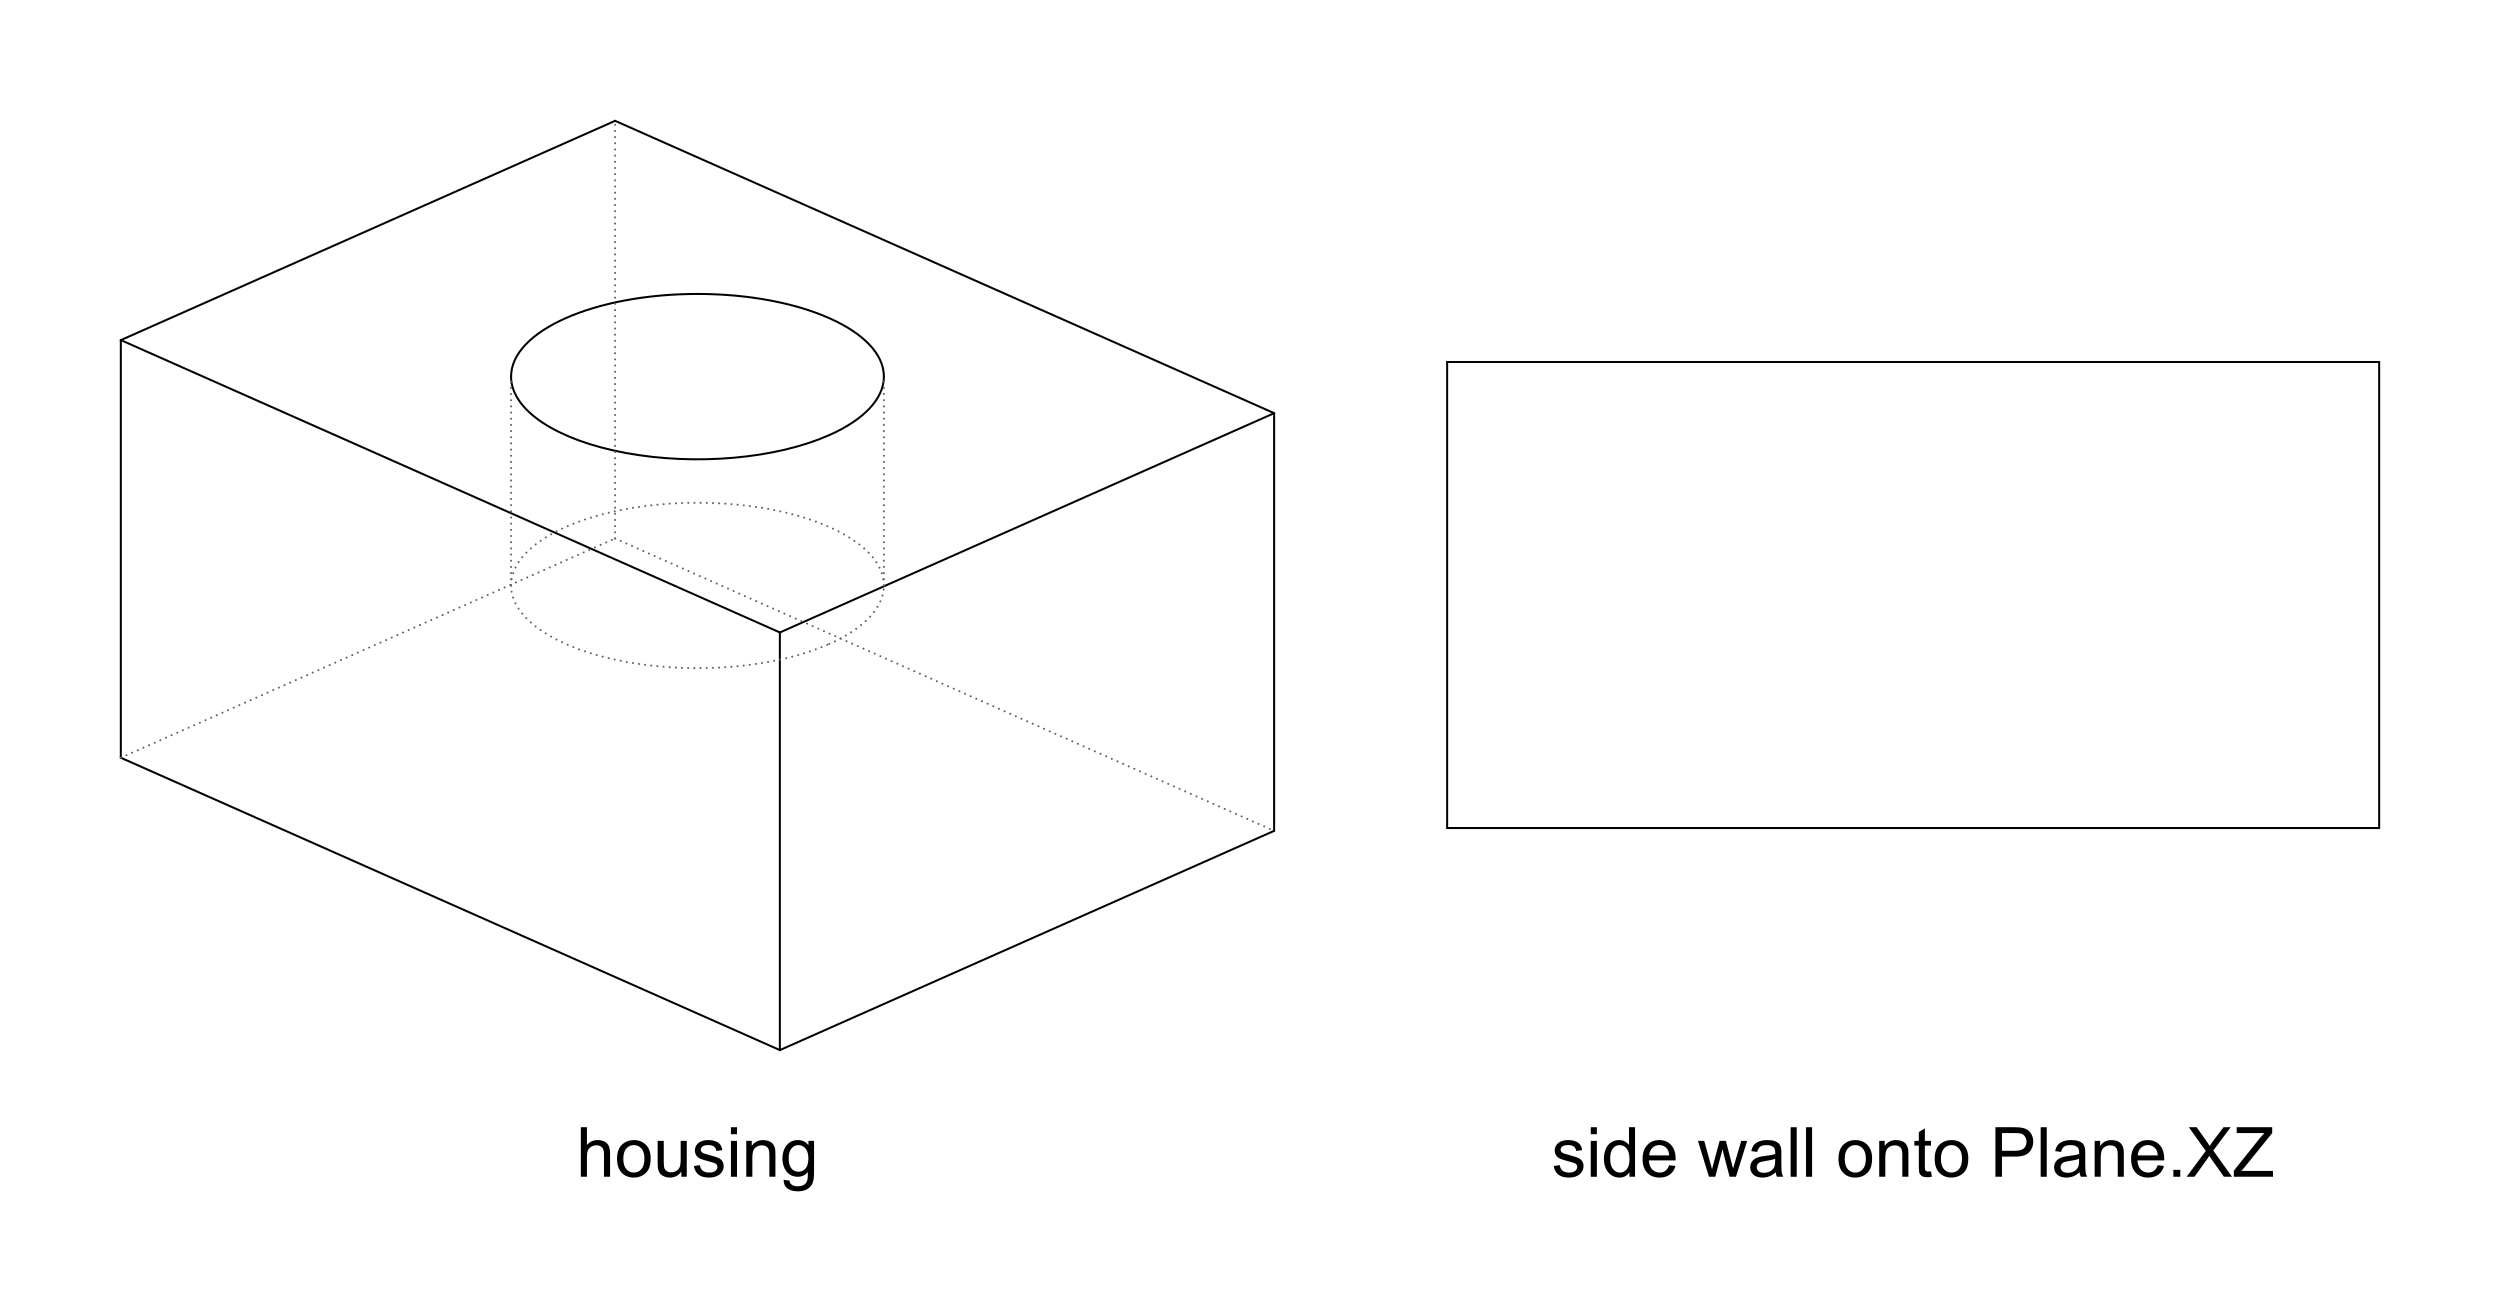
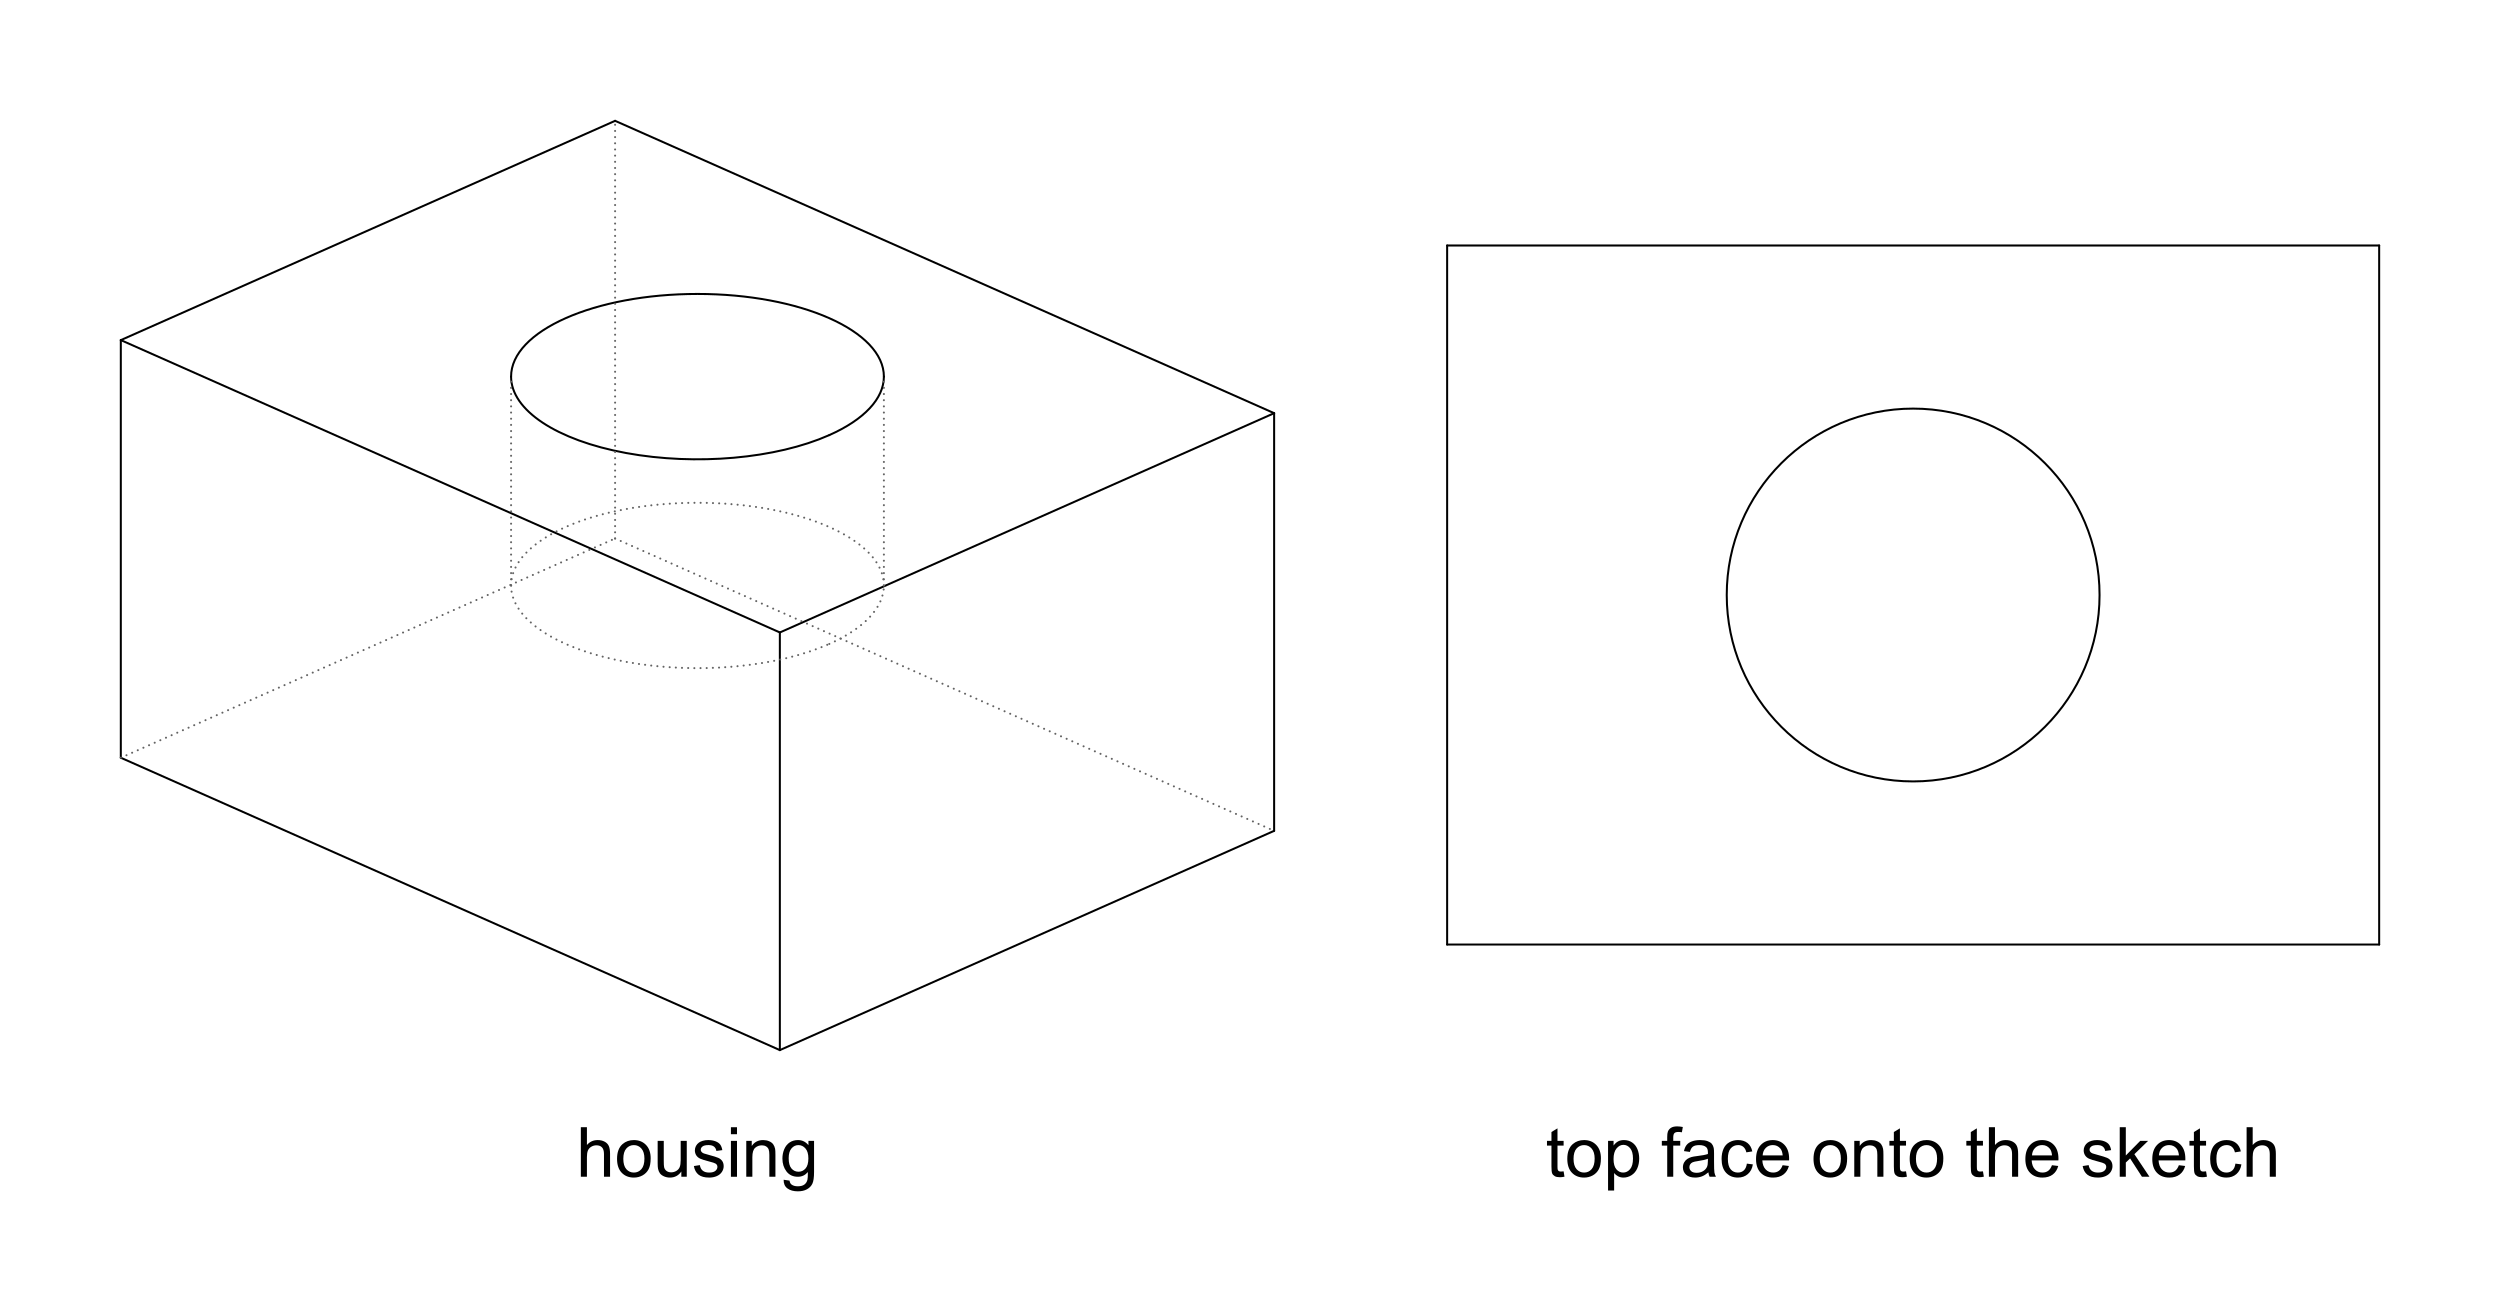
<svg xmlns="http://www.w3.org/2000/svg" width="110.7mm" height="58.102mm" viewBox="-5.185 -25.536 107.293 56.313" version="1.1">
  <g transform="scale(1,-1)" stroke-linecap="round">
    <g fill="none" stroke="rgb(0,0,0)" stroke-width="0.087" id="Visible">
      <line x1="0.0" y1="-6.984" x2="0.0" y2="10.94" />
      <line x1="0.0" y1="-6.984" x2="28.284" y2="-19.531" />
      <line x1="0.0" y1="10.94" x2="21.213" y2="20.351" />
      <line x1="0.0" y1="10.94" x2="28.284" y2="-1.607" />
      <path d="M 16.749,9.372 A 8.0,3.549 2.0689646489062137e-16 0,1 30.406,6.863" />
      <path d="M 32.749,9.372 A 8.0,3.549 2.0689646489062137e-16 0,1 16.749,9.372" />
      <line x1="21.213" y1="20.351" x2="49.497" y2="7.804" />
      <line x1="28.284" y1="-19.531" x2="28.284" y2="-1.607" />
      <line x1="28.284" y1="-19.531" x2="49.497" y2="-10.121" />
      <line x1="28.284" y1="-1.607" x2="49.497" y2="7.804" />
      <path d="M 30.406,6.863 A 8.0,3.549 2.0689646489062137e-16 0,1 32.749,9.372" />
      <line x1="49.497" y1="-10.121" x2="49.497" y2="7.804" />
-       <line x1="56.922" y1="-10.0" x2="56.922" y2="10.0" />
-       <line x1="56.922" y1="-10.0" x2="96.922" y2="-10.0" />
-       <line x1="56.922" y1="10.0" x2="96.922" y2="10.0" />
-       <line x1="96.922" y1="-10.0" x2="96.922" y2="10.0" />
+       <line x1="56.922" y1="-15.0" x2="56.922" y2="15.0" />
+       <line x1="56.922" y1="-15.0" x2="96.922" y2="-15.0" />
+       <line x1="56.922" y1="15.0" x2="96.922" y2="15.0" />
+       <circle cx="76.922" cy="0.0" r="8.0" />
+       <line x1="96.922" y1="-15.0" x2="96.922" y2="15.0" />
    </g>
    <g fill="none" stroke="rgb(99,99,99)" stroke-width="0.087" id="Hidden" stroke-dasharray="0.002 0.263">
      <line x1="0.0" y1="-6.984" x2="21.213" y2="2.426" />
      <line x1="16.749" y1="0.41" x2="16.749" y2="9.372" />
      <path d="M 16.749,0.41 A 8.0,3.549 2.0689646489062137e-16 0,1 30.406,-2.1" />
      <path d="M 32.749,0.41 A 8.0,3.549 2.0689646489062137e-16 0,1 16.749,0.41" />
      <line x1="21.213" y1="2.426" x2="21.213" y2="20.351" />
      <line x1="21.213" y1="2.426" x2="49.497" y2="-10.121" />
      <path d="M 30.406,-2.1 A 8.0,3.549 2.0689646489062137e-16 0,1 32.749,0.41" />
      <line x1="32.749" y1="0.41" x2="32.749" y2="9.372" />
    </g>
    <g fill="rgb(0,0,0)" stroke="none" stroke-width="0.087" id="Text">
      <path d="M 19.743,-24.967 L 20.004,-24.967 L 20.004,-24.124 Q 20.004,-23.943 20.047,-23.84 Q 20.091,-23.737 20.193,-23.677 Q 20.295,-23.617 20.411,-23.617 Q 20.567,-23.617 20.651,-23.706 Q 20.736,-23.795 20.736,-23.991 L 20.736,-24.967 L 20.997,-24.967 L 20.997,-23.991 Q 20.997,-23.765 20.943,-23.646 Q 20.889,-23.527 20.762,-23.46 Q 20.636,-23.392 20.465,-23.392 Q 20.187,-23.392 20.004,-23.604 L 20.004,-22.841 L 19.743,-22.841 L 19.743,-24.967" />
      <path d="M 21.535,-23.563 Q 21.297,-23.769 21.297,-24.197 Q 21.297,-24.587 21.497,-24.794 Q 21.696,-25.002 22.02,-25.002 Q 22.221,-25.002 22.392,-24.908 Q 22.562,-24.813 22.651,-24.643 Q 22.74,-24.472 22.74,-24.175 Q 22.74,-23.808 22.539,-23.6 Q 22.337,-23.392 22.02,-23.392 Q 21.734,-23.392 21.535,-23.563 M 21.695,-24.64 Q 21.566,-24.493 21.566,-24.197 Q 21.566,-23.901 21.695,-23.755 Q 21.824,-23.608 22.02,-23.608 Q 22.212,-23.608 22.342,-23.755 Q 22.472,-23.903 22.472,-24.188 Q 22.472,-24.491 22.343,-24.639 Q 22.214,-24.787 22.02,-24.787 Q 21.824,-24.787 21.695,-24.64" />
      <path d="M 24.056,-24.967 L 24.289,-24.967 L 24.289,-23.427 L 24.028,-23.427 L 24.028,-24.252 Q 24.028,-24.449 23.985,-24.553 Q 23.942,-24.657 23.84,-24.717 Q 23.737,-24.777 23.619,-24.777 Q 23.502,-24.777 23.422,-24.718 Q 23.342,-24.66 23.317,-24.557 Q 23.302,-24.486 23.302,-24.281 L 23.302,-23.427 L 23.04,-23.427 L 23.04,-24.381 Q 23.04,-24.548 23.056,-24.625 Q 23.08,-24.739 23.137,-24.818 Q 23.194,-24.897 23.312,-24.95 Q 23.431,-25.002 23.567,-25.002 Q 23.876,-25.002 24.056,-24.741 L 24.056,-24.967" />
      <path d="M 24.852,-24.467 L 24.594,-24.507 Q 24.637,-24.752 24.794,-24.877 Q 24.952,-25.002 25.252,-25.002 Q 25.433,-25.002 25.577,-24.939 Q 25.72,-24.876 25.796,-24.76 Q 25.873,-24.645 25.873,-24.515 Q 25.873,-24.381 25.81,-24.291 Q 25.748,-24.201 25.638,-24.154 Q 25.529,-24.107 25.252,-24.033 Q 25.061,-23.981 25.021,-23.966 Q 24.953,-23.939 24.921,-23.897 Q 24.889,-23.856 24.889,-23.805 Q 24.889,-23.726 24.966,-23.666 Q 25.043,-23.607 25.223,-23.607 Q 25.375,-23.607 25.459,-23.673 Q 25.542,-23.74 25.559,-23.859 L 25.815,-23.824 Q 25.79,-23.675 25.725,-23.586 Q 25.659,-23.497 25.522,-23.444 Q 25.385,-23.392 25.204,-23.392 Q 25.084,-23.392 24.979,-23.423 Q 24.873,-23.454 24.813,-23.499 Q 24.731,-23.557 24.684,-23.645 Q 24.637,-23.733 24.637,-23.836 Q 24.637,-23.949 24.694,-24.043 Q 24.752,-24.136 24.863,-24.189 Q 24.974,-24.242 25.261,-24.314 Q 25.474,-24.368 25.527,-24.403 Q 25.604,-24.454 25.604,-24.542 Q 25.604,-24.641 25.517,-24.714 Q 25.43,-24.787 25.25,-24.787 Q 25.072,-24.787 24.973,-24.704 Q 24.873,-24.622 24.852,-24.467" />
      <path d="M 26.184,-24.967 L 26.445,-24.967 L 26.445,-23.427 L 26.184,-23.427 L 26.184,-24.967" />
      <path d="M 26.184,-23.141 L 26.445,-23.141 L 26.445,-22.841 L 26.184,-22.841 L 26.184,-23.141" />
      <path d="M 26.843,-24.967 L 27.104,-24.967 L 27.104,-24.126 Q 27.104,-23.83 27.225,-23.724 Q 27.346,-23.618 27.513,-23.618 Q 27.617,-23.618 27.695,-23.665 Q 27.772,-23.713 27.803,-23.792 Q 27.833,-23.871 27.833,-24.03 L 27.833,-24.967 L 28.094,-24.967 L 28.094,-24.02 Q 28.094,-23.839 28.08,-23.766 Q 28.056,-23.655 27.998,-23.573 Q 27.94,-23.492 27.824,-23.442 Q 27.707,-23.392 27.568,-23.392 Q 27.247,-23.392 27.078,-23.646 L 27.078,-23.427 L 26.843,-23.427 L 26.843,-24.967" />
      <path d="M 28.7,-25.132 L 28.447,-25.095 Q 28.441,-25.344 28.61,-25.468 Q 28.78,-25.592 29.056,-25.592 Q 29.288,-25.592 29.446,-25.505 Q 29.605,-25.418 29.678,-25.268 Q 29.752,-25.118 29.752,-24.758 L 29.752,-23.427 L 29.511,-23.427 L 29.511,-23.613 Q 29.334,-23.392 29.061,-23.392 Q 28.857,-23.392 28.705,-23.494 Q 28.554,-23.595 28.474,-23.781 Q 28.394,-23.968 28.394,-24.188 Q 28.394,-24.509 28.568,-24.738 Q 28.742,-24.967 29.06,-24.967 Q 29.315,-24.967 29.486,-24.765 Q 29.488,-25.021 29.467,-25.1 Q 29.433,-25.231 29.334,-25.303 Q 29.235,-25.376 29.054,-25.376 Q 28.886,-25.376 28.789,-25.303 Q 28.716,-25.25 28.7,-25.132 M 28.783,-24.612 Q 28.663,-24.472 28.663,-24.169 Q 28.663,-23.891 28.784,-23.75 Q 28.906,-23.608 29.08,-23.608 Q 29.257,-23.608 29.383,-23.752 Q 29.508,-23.895 29.508,-24.178 Q 29.508,-24.474 29.386,-24.612 Q 29.264,-24.751 29.085,-24.751 Q 28.903,-24.751 28.783,-24.612" />
-       <path d="M 61.754,-24.467 L 61.496,-24.507 Q 61.539,-24.752 61.697,-24.877 Q 61.854,-25.002 62.154,-25.002 Q 62.335,-25.002 62.479,-24.939 Q 62.622,-24.876 62.699,-24.76 Q 62.775,-24.645 62.775,-24.515 Q 62.775,-24.381 62.712,-24.291 Q 62.65,-24.201 62.541,-24.154 Q 62.431,-24.107 62.154,-24.033 Q 61.963,-23.981 61.923,-23.966 Q 61.855,-23.939 61.823,-23.897 Q 61.792,-23.856 61.792,-23.805 Q 61.792,-23.726 61.868,-23.666 Q 61.945,-23.607 62.125,-23.607 Q 62.277,-23.607 62.361,-23.673 Q 62.444,-23.74 62.461,-23.859 L 62.717,-23.824 Q 62.692,-23.675 62.627,-23.586 Q 62.562,-23.497 62.425,-23.444 Q 62.287,-23.392 62.106,-23.392 Q 61.986,-23.392 61.881,-23.423 Q 61.776,-23.454 61.715,-23.499 Q 61.633,-23.557 61.586,-23.645 Q 61.539,-23.733 61.539,-23.836 Q 61.539,-23.949 61.596,-24.043 Q 61.654,-24.136 61.765,-24.189 Q 61.876,-24.242 62.163,-24.314 Q 62.376,-24.368 62.43,-24.403 Q 62.506,-24.454 62.506,-24.542 Q 62.506,-24.641 62.419,-24.714 Q 62.332,-24.787 62.153,-24.787 Q 61.974,-24.787 61.875,-24.704 Q 61.776,-24.622 61.754,-24.467" />
-       <path d="M 63.086,-24.967 L 63.348,-24.967 L 63.348,-23.427 L 63.086,-23.427 L 63.086,-24.967" />
-       <path d="M 63.086,-23.141 L 63.348,-23.141 L 63.348,-22.841 L 63.086,-22.841 L 63.086,-23.141" />
-       <path d="M 64.744,-24.967 L 64.986,-24.967 L 64.986,-22.841 L 64.727,-22.841 L 64.727,-23.604 Q 64.658,-23.51 64.55,-23.451 Q 64.441,-23.392 64.302,-23.392 Q 64.112,-23.392 63.958,-23.492 Q 63.804,-23.592 63.727,-23.78 Q 63.651,-23.968 63.651,-24.198 Q 63.651,-24.435 63.735,-24.617 Q 63.82,-24.799 63.975,-24.9 Q 64.129,-25.002 64.313,-25.002 Q 64.598,-25.002 64.744,-24.773 L 64.744,-24.967 M 64.044,-24.641 Q 63.919,-24.494 63.919,-24.198 Q 63.919,-23.892 64.036,-23.75 Q 64.152,-23.608 64.326,-23.608 Q 64.505,-23.608 64.627,-23.756 Q 64.748,-23.904 64.748,-24.22 Q 64.748,-24.507 64.629,-24.647 Q 64.509,-24.787 64.338,-24.787 Q 64.168,-24.787 64.044,-24.641" />
-       <path d="M 66.72,-24.504 L 66.451,-24.471 Q 66.391,-24.636 66.29,-24.712 Q 66.188,-24.787 66.045,-24.787 Q 65.852,-24.787 65.723,-24.652 Q 65.594,-24.517 65.579,-24.264 L 66.728,-24.264 Q 66.729,-24.217 66.729,-24.194 Q 66.729,-23.813 66.533,-23.602 Q 66.338,-23.392 66.029,-23.392 Q 65.71,-23.392 65.51,-23.607 Q 65.31,-23.821 65.31,-24.21 Q 65.31,-24.586 65.507,-24.794 Q 65.705,-25.002 66.043,-25.002 Q 66.312,-25.002 66.484,-24.871 Q 66.657,-24.741 66.72,-24.504 M 66.454,-24.049 L 65.594,-24.049 Q 65.607,-23.847 65.729,-23.727 Q 65.852,-23.607 66.032,-23.607 Q 66.23,-23.607 66.355,-23.758 Q 66.436,-23.855 66.454,-24.049" />
-       <path d="M 68.158,-24.967 L 68.43,-24.967 L 68.742,-23.782 L 68.801,-24.045 L 69.046,-24.967 L 69.318,-24.967 L 69.799,-23.427 L 69.545,-23.427 L 69.281,-24.317 L 69.193,-24.615 L 69.116,-24.32 L 68.886,-23.427 L 68.617,-23.427 L 68.372,-24.329 Q 68.298,-24.622 68.292,-24.646 L 68.201,-24.316 L 67.956,-23.427 L 67.686,-23.427 L 68.158,-24.967" />
-       <path d="M 70.744,-24.951 Q 70.878,-24.9 71.023,-24.777 Q 71.035,-24.886 71.075,-24.967 L 71.348,-24.967 Q 71.299,-24.879 71.282,-24.782 Q 71.265,-24.686 71.265,-24.322 L 71.265,-23.974 Q 71.265,-23.8 71.252,-23.733 Q 71.229,-23.626 71.171,-23.555 Q 71.113,-23.485 70.99,-23.439 Q 70.866,-23.392 70.669,-23.392 Q 70.471,-23.392 70.32,-23.447 Q 70.169,-23.501 70.089,-23.602 Q 70.009,-23.702 69.975,-23.866 L 70.23,-23.901 Q 70.272,-23.737 70.36,-23.673 Q 70.447,-23.608 70.631,-23.608 Q 70.829,-23.608 70.929,-23.697 Q 71.003,-23.762 71.003,-23.921 Q 71.003,-23.936 71.001,-23.99 Q 70.852,-24.042 70.536,-24.079 Q 70.381,-24.098 70.304,-24.119 Q 70.199,-24.148 70.116,-24.204 Q 70.033,-24.261 69.981,-24.354 Q 69.93,-24.448 69.93,-24.561 Q 69.93,-24.754 70.066,-24.878 Q 70.202,-25.002 70.456,-25.002 Q 70.61,-25.002 70.744,-24.951 M 71.001,-24.194 L 71.001,-24.29 Q 71.001,-24.462 70.959,-24.551 Q 70.904,-24.665 70.787,-24.731 Q 70.669,-24.797 70.518,-24.797 Q 70.366,-24.797 70.287,-24.728 Q 70.208,-24.658 70.208,-24.554 Q 70.208,-24.486 70.244,-24.43 Q 70.281,-24.374 70.347,-24.345 Q 70.414,-24.316 70.575,-24.293 Q 70.859,-24.252 71.001,-24.194" />
-       <path d="M 71.664,-24.967 L 71.925,-24.967 L 71.925,-22.841 L 71.664,-22.841 L 71.664,-24.967" />
-       <path d="M 72.324,-24.967 L 72.585,-24.967 L 72.585,-22.841 L 72.324,-22.841 L 72.324,-24.967" />
-       <path d="M 73.955,-23.563 Q 73.717,-23.769 73.717,-24.197 Q 73.717,-24.587 73.917,-24.794 Q 74.116,-25.002 74.439,-25.002 Q 74.641,-25.002 74.811,-24.908 Q 74.982,-24.813 75.071,-24.643 Q 75.16,-24.472 75.16,-24.175 Q 75.16,-23.808 74.959,-23.6 Q 74.757,-23.392 74.439,-23.392 Q 74.154,-23.392 73.955,-23.563 M 74.115,-24.64 Q 73.986,-24.493 73.986,-24.197 Q 73.986,-23.901 74.115,-23.755 Q 74.244,-23.608 74.439,-23.608 Q 74.632,-23.608 74.762,-23.755 Q 74.892,-23.903 74.892,-24.188 Q 74.892,-24.491 74.763,-24.639 Q 74.634,-24.787 74.439,-24.787 Q 74.244,-24.787 74.115,-24.64" />
-       <path d="M 75.466,-24.967 L 75.727,-24.967 L 75.727,-24.126 Q 75.727,-23.83 75.848,-23.724 Q 75.969,-23.618 76.136,-23.618 Q 76.241,-23.618 76.318,-23.665 Q 76.396,-23.713 76.426,-23.792 Q 76.457,-23.871 76.457,-24.03 L 76.457,-24.967 L 76.718,-24.967 L 76.718,-24.02 Q 76.718,-23.839 76.703,-23.766 Q 76.68,-23.655 76.622,-23.573 Q 76.564,-23.492 76.447,-23.442 Q 76.33,-23.392 76.191,-23.392 Q 75.871,-23.392 75.701,-23.646 L 75.701,-23.427 L 75.466,-23.427 L 75.466,-24.967" />
-       <path d="M 77.725,-24.964 L 77.688,-24.734 Q 77.617,-24.744 77.573,-24.744 Q 77.515,-24.744 77.484,-24.725 Q 77.453,-24.706 77.439,-24.674 Q 77.425,-24.642 77.425,-24.53 L 77.425,-23.63 L 77.688,-23.63 L 77.688,-23.427 L 77.425,-23.427 L 77.425,-22.889 L 77.166,-23.046 L 77.166,-23.427 L 76.974,-23.427 L 76.974,-23.63 L 77.166,-23.63 L 77.166,-24.516 Q 77.166,-24.751 77.198,-24.824 Q 77.23,-24.897 77.308,-24.942 Q 77.386,-24.987 77.528,-24.987 Q 77.615,-24.987 77.725,-24.964" />
-       <path d="M 78.084,-23.563 Q 77.846,-23.769 77.846,-24.197 Q 77.846,-24.587 78.045,-24.794 Q 78.245,-25.002 78.568,-25.002 Q 78.77,-25.002 78.94,-24.908 Q 79.11,-24.813 79.2,-24.643 Q 79.289,-24.472 79.289,-24.175 Q 79.289,-23.808 79.087,-23.6 Q 78.886,-23.392 78.568,-23.392 Q 78.282,-23.392 78.084,-23.563 M 78.243,-24.64 Q 78.114,-24.493 78.114,-24.197 Q 78.114,-23.901 78.243,-23.755 Q 78.372,-23.608 78.568,-23.608 Q 78.761,-23.608 78.891,-23.755 Q 79.02,-23.903 79.02,-24.188 Q 79.02,-24.491 78.891,-24.639 Q 78.762,-24.787 78.568,-24.787 Q 78.372,-24.787 78.243,-24.64" />
-       <path d="M 80.453,-24.967 L 80.734,-24.967 L 80.734,-24.103 L 81.28,-24.103 Q 81.731,-24.103 81.903,-23.915 Q 82.076,-23.727 82.076,-23.456 Q 82.076,-23.298 82.011,-23.166 Q 81.947,-23.034 81.841,-22.961 Q 81.735,-22.887 81.578,-22.861 Q 81.467,-22.841 81.255,-22.841 L 80.453,-22.841 L 80.453,-24.967 M 80.734,-23.852 L 80.734,-23.092 L 81.278,-23.092 Q 81.47,-23.092 81.541,-23.111 Q 81.651,-23.141 81.718,-23.236 Q 81.786,-23.331 81.786,-23.465 Q 81.786,-23.649 81.671,-23.75 Q 81.557,-23.852 81.284,-23.852 L 80.734,-23.852" />
-       <path d="M 82.395,-24.967 L 82.656,-24.967 L 82.656,-22.841 L 82.395,-22.841 L 82.395,-24.967" />
-       <path d="M 83.786,-24.951 Q 83.92,-24.9 84.065,-24.777 Q 84.077,-24.886 84.118,-24.967 L 84.39,-24.967 Q 84.341,-24.879 84.324,-24.782 Q 84.308,-24.686 84.308,-24.322 L 84.308,-23.974 Q 84.308,-23.8 84.295,-23.733 Q 84.271,-23.626 84.213,-23.555 Q 84.155,-23.485 84.032,-23.439 Q 83.909,-23.392 83.712,-23.392 Q 83.513,-23.392 83.362,-23.447 Q 83.211,-23.501 83.132,-23.602 Q 83.052,-23.702 83.017,-23.866 L 83.272,-23.901 Q 83.314,-23.737 83.402,-23.673 Q 83.49,-23.608 83.674,-23.608 Q 83.871,-23.608 83.971,-23.697 Q 84.045,-23.762 84.045,-23.921 Q 84.045,-23.936 84.044,-23.99 Q 83.894,-24.042 83.578,-24.079 Q 83.423,-24.098 83.346,-24.119 Q 83.242,-24.148 83.158,-24.204 Q 83.075,-24.261 83.023,-24.354 Q 82.972,-24.448 82.972,-24.561 Q 82.972,-24.754 83.108,-24.878 Q 83.245,-25.002 83.498,-25.002 Q 83.652,-25.002 83.786,-24.951 M 84.044,-24.194 L 84.044,-24.29 Q 84.044,-24.462 84.002,-24.551 Q 83.946,-24.665 83.829,-24.731 Q 83.712,-24.797 83.561,-24.797 Q 83.408,-24.797 83.329,-24.728 Q 83.25,-24.658 83.25,-24.554 Q 83.25,-24.486 83.287,-24.43 Q 83.323,-24.374 83.39,-24.345 Q 83.456,-24.316 83.617,-24.293 Q 83.902,-24.252 84.044,-24.194" />
-       <path d="M 84.712,-24.967 L 84.973,-24.967 L 84.973,-24.126 Q 84.973,-23.83 85.094,-23.724 Q 85.215,-23.618 85.382,-23.618 Q 85.487,-23.618 85.564,-23.665 Q 85.642,-23.713 85.672,-23.792 Q 85.703,-23.871 85.703,-24.03 L 85.703,-24.967 L 85.964,-24.967 L 85.964,-24.02 Q 85.964,-23.839 85.949,-23.766 Q 85.926,-23.655 85.868,-23.573 Q 85.81,-23.492 85.693,-23.442 Q 85.576,-23.392 85.437,-23.392 Q 85.117,-23.392 84.947,-23.646 L 84.947,-23.427 L 84.712,-23.427 L 84.712,-24.967" />
-       <path d="M 87.688,-24.504 L 87.418,-24.471 Q 87.359,-24.636 87.257,-24.712 Q 87.156,-24.787 87.012,-24.787 Q 86.819,-24.787 86.69,-24.652 Q 86.561,-24.517 86.547,-24.264 L 87.695,-24.264 Q 87.696,-24.217 87.696,-24.194 Q 87.696,-23.813 87.501,-23.602 Q 87.305,-23.392 86.996,-23.392 Q 86.677,-23.392 86.477,-23.607 Q 86.277,-23.821 86.277,-24.21 Q 86.277,-24.586 86.475,-24.794 Q 86.673,-25.002 87.011,-25.002 Q 87.279,-25.002 87.451,-24.871 Q 87.624,-24.741 87.688,-24.504 M 87.421,-24.049 L 86.561,-24.049 Q 86.574,-23.847 86.697,-23.727 Q 86.819,-23.607 86.999,-23.607 Q 87.198,-23.607 87.322,-23.758 Q 87.404,-23.855 87.421,-24.049" />
-       <path d="M 88.089,-24.967 L 88.387,-24.967 L 88.387,-24.67 L 88.089,-24.67 L 88.089,-24.967" />
-       <path d="M 88.658,-24.967 L 88.996,-24.967 L 89.529,-24.226 Q 89.56,-24.182 89.631,-24.066 Q 89.679,-24.143 89.724,-24.209 L 90.259,-24.967 L 90.607,-24.967 L 89.802,-23.843 L 90.549,-22.841 L 90.243,-22.841 L 89.815,-23.405 Q 89.718,-23.531 89.647,-23.647 Q 89.596,-23.556 89.476,-23.386 L 89.09,-22.841 L 88.755,-22.841 L 89.48,-23.859 L 88.658,-24.967" />
-       <path d="M 90.685,-24.967 L 92.366,-24.967 L 92.366,-24.716 L 91.009,-24.716 L 91.138,-24.567 L 92.331,-23.092 L 92.331,-22.841 L 90.808,-22.841 L 90.808,-23.092 L 91.995,-23.092 Q 91.89,-23.199 91.774,-23.344 L 90.685,-24.706 L 90.685,-24.967" />
+       <path d="M 61.958,-24.964 L 61.921,-24.734 Q 61.85,-24.744 61.806,-24.744 Q 61.748,-24.744 61.717,-24.725 Q 61.686,-24.706 61.672,-24.674 Q 61.658,-24.642 61.658,-24.53 L 61.658,-23.63 L 61.921,-23.63 L 61.921,-23.427 L 61.658,-23.427 L 61.658,-22.889 L 61.399,-23.046 L 61.399,-23.427 L 61.207,-23.427 L 61.207,-23.63 L 61.399,-23.63 L 61.399,-24.516 Q 61.399,-24.751 61.43,-24.824 Q 61.462,-24.897 61.541,-24.942 Q 61.619,-24.987 61.761,-24.987 Q 61.848,-24.987 61.958,-24.964" />
+       <path d="M 62.316,-23.563 Q 62.079,-23.769 62.079,-24.197 Q 62.079,-24.587 62.278,-24.794 Q 62.477,-25.002 62.801,-25.002 Q 63.002,-25.002 63.173,-24.908 Q 63.343,-24.813 63.432,-24.643 Q 63.522,-24.472 63.522,-24.175 Q 63.522,-23.808 63.32,-23.6 Q 63.118,-23.392 62.801,-23.392 Q 62.515,-23.392 62.316,-23.563 M 62.476,-24.64 Q 62.347,-24.493 62.347,-24.197 Q 62.347,-23.901 62.476,-23.755 Q 62.605,-23.608 62.801,-23.608 Q 62.994,-23.608 63.123,-23.755 Q 63.253,-23.903 63.253,-24.188 Q 63.253,-24.491 63.124,-24.639 Q 62.995,-24.787 62.801,-24.787 Q 62.605,-24.787 62.476,-24.64" />
+       <path d="M 63.828,-25.557 L 64.089,-25.557 L 64.089,-24.807 Q 64.155,-24.892 64.259,-24.947 Q 64.363,-25.002 64.493,-25.002 Q 64.671,-25.002 64.833,-24.901 Q 64.995,-24.8 65.08,-24.611 Q 65.165,-24.422 65.165,-24.185 Q 65.165,-23.965 65.088,-23.78 Q 65.011,-23.595 64.86,-23.494 Q 64.709,-23.392 64.512,-23.392 Q 64.361,-23.392 64.255,-23.451 Q 64.149,-23.51 64.065,-23.627 L 64.065,-23.427 L 63.828,-23.427 L 63.828,-25.557 M 64.184,-24.645 Q 64.064,-24.503 64.064,-24.206 Q 64.064,-23.908 64.192,-23.752 Q 64.321,-23.597 64.487,-23.597 Q 64.656,-23.597 64.777,-23.743 Q 64.898,-23.89 64.898,-24.184 Q 64.898,-24.493 64.774,-24.64 Q 64.65,-24.787 64.476,-24.787 Q 64.305,-24.787 64.184,-24.645" />
+       <path d="M 66.367,-24.967 L 66.626,-24.967 L 66.626,-23.63 L 66.926,-23.63 L 66.926,-23.427 L 66.626,-23.427 L 66.626,-23.285 Q 66.626,-23.146 66.676,-23.095 Q 66.725,-23.044 66.844,-23.044 Q 66.916,-23.044 66.997,-23.059 L 67.037,-22.831 Q 66.903,-22.805 66.793,-22.805 Q 66.622,-22.805 66.527,-22.868 Q 66.432,-22.931 66.394,-23.033 Q 66.367,-23.108 66.367,-23.263 L 66.367,-23.427 L 66.136,-23.427 L 66.136,-23.63 L 66.367,-23.63 L 66.367,-24.967" />
+       <path d="M 67.855,-24.951 Q 67.989,-24.9 68.134,-24.777 Q 68.146,-24.886 68.187,-24.967 L 68.459,-24.967 Q 68.41,-24.879 68.393,-24.782 Q 68.377,-24.686 68.377,-24.322 L 68.377,-23.974 Q 68.377,-23.8 68.363,-23.733 Q 68.34,-23.626 68.282,-23.555 Q 68.224,-23.485 68.101,-23.439 Q 67.978,-23.392 67.781,-23.392 Q 67.582,-23.392 67.431,-23.447 Q 67.28,-23.501 67.2,-23.602 Q 67.121,-23.702 67.086,-23.866 L 67.341,-23.901 Q 67.383,-23.737 67.471,-23.673 Q 67.559,-23.608 67.743,-23.608 Q 67.94,-23.608 68.04,-23.697 Q 68.114,-23.762 68.114,-23.921 Q 68.114,-23.936 68.113,-23.99 Q 67.963,-24.042 67.647,-24.079 Q 67.492,-24.098 67.415,-24.119 Q 67.311,-24.148 67.227,-24.204 Q 67.144,-24.261 67.092,-24.354 Q 67.041,-24.448 67.041,-24.561 Q 67.041,-24.754 67.177,-24.878 Q 67.314,-25.002 67.567,-25.002 Q 67.721,-25.002 67.855,-24.951 M 68.113,-24.194 L 68.113,-24.29 Q 68.113,-24.462 68.071,-24.551 Q 68.015,-24.665 67.898,-24.731 Q 67.781,-24.797 67.63,-24.797 Q 67.477,-24.797 67.398,-24.728 Q 67.319,-24.658 67.319,-24.554 Q 67.319,-24.486 67.356,-24.43 Q 67.392,-24.374 67.459,-24.345 Q 67.525,-24.316 67.686,-24.293 Q 67.97,-24.252 68.113,-24.194" />
+       <path d="M 70.043,-24.436 L 69.786,-24.403 Q 69.758,-24.599 69.656,-24.693 Q 69.553,-24.787 69.399,-24.787 Q 69.207,-24.787 69.089,-24.646 Q 68.97,-24.506 68.97,-24.196 Q 68.97,-23.89 69.093,-23.748 Q 69.216,-23.607 69.413,-23.607 Q 69.544,-23.607 69.636,-23.685 Q 69.728,-23.763 69.764,-23.919 L 70.018,-23.879 Q 69.973,-23.646 69.814,-23.519 Q 69.654,-23.392 69.403,-23.392 Q 69.205,-23.392 69.036,-23.486 Q 68.867,-23.579 68.784,-23.766 Q 68.701,-23.953 68.701,-24.203 Q 68.701,-24.588 68.893,-24.795 Q 69.086,-25.002 69.402,-25.002 Q 69.654,-25.002 69.827,-24.852 Q 70.001,-24.702 70.043,-24.436" />
+       <path d="M 71.59,-24.504 L 71.32,-24.471 Q 71.261,-24.636 71.159,-24.712 Q 71.058,-24.787 70.914,-24.787 Q 70.721,-24.787 70.592,-24.652 Q 70.463,-24.517 70.449,-24.264 L 71.597,-24.264 Q 71.599,-24.217 71.599,-24.194 Q 71.599,-23.813 71.403,-23.602 Q 71.207,-23.392 70.898,-23.392 Q 70.579,-23.392 70.379,-23.607 Q 70.179,-23.821 70.179,-24.21 Q 70.179,-24.586 70.377,-24.794 Q 70.575,-25.002 70.913,-25.002 Q 71.181,-25.002 71.354,-24.871 Q 71.526,-24.741 71.59,-24.504 M 71.323,-24.049 L 70.463,-24.049 Q 70.476,-23.847 70.599,-23.727 Q 70.721,-23.607 70.901,-23.607 Q 71.1,-23.607 71.225,-23.758 Q 71.306,-23.855 71.323,-24.049" />
+       <path d="M 72.884,-23.563 Q 72.646,-23.769 72.646,-24.197 Q 72.646,-24.587 72.845,-24.794 Q 73.044,-25.002 73.368,-25.002 Q 73.569,-25.002 73.74,-24.908 Q 73.91,-24.813 73.999,-24.643 Q 74.089,-24.472 74.089,-24.175 Q 74.089,-23.808 73.887,-23.6 Q 73.685,-23.392 73.368,-23.392 Q 73.082,-23.392 72.884,-23.563 M 73.043,-24.64 Q 72.914,-24.493 72.914,-24.197 Q 72.914,-23.901 73.043,-23.755 Q 73.172,-23.608 73.368,-23.608 Q 73.561,-23.608 73.691,-23.755 Q 73.82,-23.903 73.82,-24.188 Q 73.82,-24.491 73.691,-24.639 Q 73.562,-24.787 73.368,-24.787 Q 73.172,-24.787 73.043,-24.64" />
+       <path d="M 74.395,-24.967 L 74.656,-24.967 L 74.656,-24.126 Q 74.656,-23.83 74.777,-23.724 Q 74.898,-23.618 75.064,-23.618 Q 75.169,-23.618 75.246,-23.665 Q 75.324,-23.713 75.355,-23.792 Q 75.385,-23.871 75.385,-24.03 L 75.385,-24.967 L 75.646,-24.967 L 75.646,-24.02 Q 75.646,-23.839 75.631,-23.766 Q 75.608,-23.655 75.55,-23.573 Q 75.492,-23.492 75.376,-23.442 Q 75.259,-23.392 75.12,-23.392 Q 74.799,-23.392 74.629,-23.646 L 74.629,-23.427 L 74.395,-23.427 L 74.395,-24.967" />
+       <path d="M 76.654,-24.964 L 76.616,-24.734 Q 76.545,-24.744 76.502,-24.744 Q 76.444,-24.744 76.412,-24.725 Q 76.381,-24.706 76.367,-24.674 Q 76.354,-24.642 76.354,-24.53 L 76.354,-23.63 L 76.616,-23.63 L 76.616,-23.427 L 76.354,-23.427 L 76.354,-22.889 L 76.094,-23.046 L 76.094,-23.427 L 75.903,-23.427 L 75.903,-23.63 L 76.094,-23.63 L 76.094,-24.516 Q 76.094,-24.751 76.126,-24.824 Q 76.158,-24.897 76.236,-24.942 Q 76.314,-24.987 76.457,-24.987 Q 76.544,-24.987 76.654,-24.964" />
+       <path d="M 77.012,-23.563 Q 76.774,-23.769 76.774,-24.197 Q 76.774,-24.587 76.974,-24.794 Q 77.173,-25.002 77.496,-25.002 Q 77.698,-25.002 77.868,-24.908 Q 78.039,-24.813 78.128,-24.643 Q 78.217,-24.472 78.217,-24.175 Q 78.217,-23.808 78.015,-23.6 Q 77.814,-23.392 77.496,-23.392 Q 77.211,-23.392 77.012,-23.563 M 77.172,-24.64 Q 77.042,-24.493 77.042,-24.197 Q 77.042,-23.901 77.172,-23.755 Q 77.301,-23.608 77.496,-23.608 Q 77.689,-23.608 77.819,-23.755 Q 77.949,-23.903 77.949,-24.188 Q 77.949,-24.491 77.82,-24.639 Q 77.691,-24.787 77.496,-24.787 Q 77.301,-24.787 77.172,-24.64" />
+       <path d="M 79.956,-24.964 L 79.918,-24.734 Q 79.847,-24.744 79.803,-24.744 Q 79.745,-24.744 79.714,-24.725 Q 79.683,-24.706 79.669,-24.674 Q 79.656,-24.642 79.656,-24.53 L 79.656,-23.63 L 79.918,-23.63 L 79.918,-23.427 L 79.656,-23.427 L 79.656,-22.889 L 79.396,-23.046 L 79.396,-23.427 L 79.205,-23.427 L 79.205,-23.63 L 79.396,-23.63 L 79.396,-24.516 Q 79.396,-24.751 79.428,-24.824 Q 79.46,-24.897 79.538,-24.942 Q 79.616,-24.987 79.759,-24.987 Q 79.846,-24.987 79.956,-24.964" />
+       <path d="M 80.173,-24.967 L 80.434,-24.967 L 80.434,-24.124 Q 80.434,-23.943 80.478,-23.84 Q 80.521,-23.737 80.624,-23.677 Q 80.726,-23.617 80.842,-23.617 Q 80.997,-23.617 81.082,-23.706 Q 81.167,-23.795 81.167,-23.991 L 81.167,-24.967 L 81.428,-24.967 L 81.428,-23.991 Q 81.428,-23.765 81.373,-23.646 Q 81.319,-23.527 81.193,-23.46 Q 81.067,-23.392 80.895,-23.392 Q 80.617,-23.392 80.434,-23.604 L 80.434,-22.841 L 80.173,-22.841 L 80.173,-24.967" />
+       <path d="M 83.149,-24.504 L 82.879,-24.471 Q 82.82,-24.636 82.718,-24.712 Q 82.617,-24.787 82.473,-24.787 Q 82.28,-24.787 82.151,-24.652 Q 82.022,-24.517 82.008,-24.264 L 83.156,-24.264 Q 83.158,-24.217 83.158,-24.194 Q 83.158,-23.813 82.962,-23.602 Q 82.766,-23.392 82.457,-23.392 Q 82.138,-23.392 81.938,-23.607 Q 81.738,-23.821 81.738,-24.21 Q 81.738,-24.586 81.936,-24.794 Q 82.134,-25.002 82.472,-25.002 Q 82.74,-25.002 82.913,-24.871 Q 83.085,-24.741 83.149,-24.504 M 82.882,-24.049 L 82.022,-24.049 Q 82.035,-23.847 82.158,-23.727 Q 82.28,-23.607 82.46,-23.607 Q 82.659,-23.607 82.783,-23.758 Q 82.865,-23.855 82.882,-24.049" />
+       <path d="M 84.455,-24.467 L 84.197,-24.507 Q 84.241,-24.752 84.398,-24.877 Q 84.556,-25.002 84.856,-25.002 Q 85.037,-25.002 85.181,-24.939 Q 85.324,-24.876 85.4,-24.76 Q 85.476,-24.645 85.476,-24.515 Q 85.476,-24.381 85.414,-24.291 Q 85.352,-24.201 85.242,-24.154 Q 85.133,-24.107 84.856,-24.033 Q 84.664,-23.981 84.625,-23.966 Q 84.557,-23.939 84.525,-23.897 Q 84.493,-23.856 84.493,-23.805 Q 84.493,-23.726 84.57,-23.666 Q 84.647,-23.607 84.827,-23.607 Q 84.979,-23.607 85.062,-23.673 Q 85.146,-23.74 85.163,-23.859 L 85.418,-23.824 Q 85.394,-23.675 85.328,-23.586 Q 85.263,-23.497 85.126,-23.444 Q 84.989,-23.392 84.808,-23.392 Q 84.687,-23.392 84.582,-23.423 Q 84.477,-23.454 84.416,-23.499 Q 84.335,-23.557 84.288,-23.645 Q 84.241,-23.733 84.241,-23.836 Q 84.241,-23.949 84.298,-24.043 Q 84.355,-24.136 84.466,-24.189 Q 84.577,-24.242 84.864,-24.314 Q 85.078,-24.368 85.131,-24.403 Q 85.208,-24.454 85.208,-24.542 Q 85.208,-24.641 85.121,-24.714 Q 85.034,-24.787 84.854,-24.787 Q 84.676,-24.787 84.577,-24.704 Q 84.477,-24.622 84.455,-24.467" />
+       <path d="M 85.788,-24.967 L 86.049,-24.967 L 86.049,-24.356 L 86.233,-24.18 L 86.742,-24.967 L 87.064,-24.967 L 86.416,-23.998 L 87.005,-23.427 L 86.667,-23.427 L 86.049,-24.053 L 86.049,-22.841 L 85.788,-22.841 L 85.788,-24.967" />
+       <path d="M 88.596,-24.504 L 88.326,-24.471 Q 88.266,-24.636 88.165,-24.712 Q 88.063,-24.787 87.92,-24.787 Q 87.727,-24.787 87.598,-24.652 Q 87.469,-24.517 87.454,-24.264 L 88.603,-24.264 Q 88.604,-24.217 88.604,-24.194 Q 88.604,-23.813 88.409,-23.602 Q 88.213,-23.392 87.904,-23.392 Q 87.585,-23.392 87.385,-23.607 Q 87.185,-23.821 87.185,-24.21 Q 87.185,-24.586 87.383,-24.794 Q 87.58,-25.002 87.918,-25.002 Q 88.187,-25.002 88.359,-24.871 Q 88.532,-24.741 88.596,-24.504 M 88.329,-24.049 L 87.469,-24.049 Q 87.482,-23.847 87.604,-23.727 Q 87.727,-23.607 87.907,-23.607 Q 88.105,-23.607 88.23,-23.758 Q 88.311,-23.855 88.329,-24.049" />
+       <path d="M 89.531,-24.964 L 89.493,-24.734 Q 89.422,-24.744 89.379,-24.744 Q 89.321,-24.744 89.289,-24.725 Q 89.258,-24.706 89.245,-24.674 Q 89.231,-24.642 89.231,-24.53 L 89.231,-23.63 L 89.493,-23.63 L 89.493,-23.427 L 89.231,-23.427 L 89.231,-22.889 L 88.971,-23.046 L 88.971,-23.427 L 88.78,-23.427 L 88.78,-23.63 L 88.971,-23.63 L 88.971,-24.516 Q 88.971,-24.751 89.003,-24.824 Q 89.035,-24.897 89.113,-24.942 Q 89.192,-24.987 89.334,-24.987 Q 89.421,-24.987 89.531,-24.964" />
+       <path d="M 91.01,-24.436 L 90.753,-24.403 Q 90.726,-24.599 90.623,-24.693 Q 90.52,-24.787 90.366,-24.787 Q 90.175,-24.787 90.056,-24.646 Q 89.937,-24.506 89.937,-24.196 Q 89.937,-23.89 90.06,-23.748 Q 90.183,-23.607 90.381,-23.607 Q 90.511,-23.607 90.603,-23.685 Q 90.695,-23.763 90.732,-23.919 L 90.985,-23.879 Q 90.94,-23.646 90.781,-23.519 Q 90.621,-23.392 90.371,-23.392 Q 90.172,-23.392 90.003,-23.486 Q 89.834,-23.579 89.751,-23.766 Q 89.669,-23.953 89.669,-24.203 Q 89.669,-24.588 89.861,-24.795 Q 90.053,-25.002 90.369,-25.002 Q 90.621,-25.002 90.795,-24.852 Q 90.968,-24.702 91.01,-24.436" />
+       <path d="M 91.233,-24.967 L 91.494,-24.967 L 91.494,-24.124 Q 91.494,-23.943 91.538,-23.84 Q 91.581,-23.737 91.684,-23.677 Q 91.786,-23.617 91.902,-23.617 Q 92.057,-23.617 92.142,-23.706 Q 92.227,-23.795 92.227,-23.991 L 92.227,-24.967 L 92.488,-24.967 L 92.488,-23.991 Q 92.488,-23.765 92.433,-23.646 Q 92.379,-23.527 92.253,-23.46 Q 92.127,-23.392 91.956,-23.392 Q 91.677,-23.392 91.494,-23.604 L 91.494,-22.841 L 91.233,-22.841 L 91.233,-24.967" />
    </g>
  </g>
</svg>
